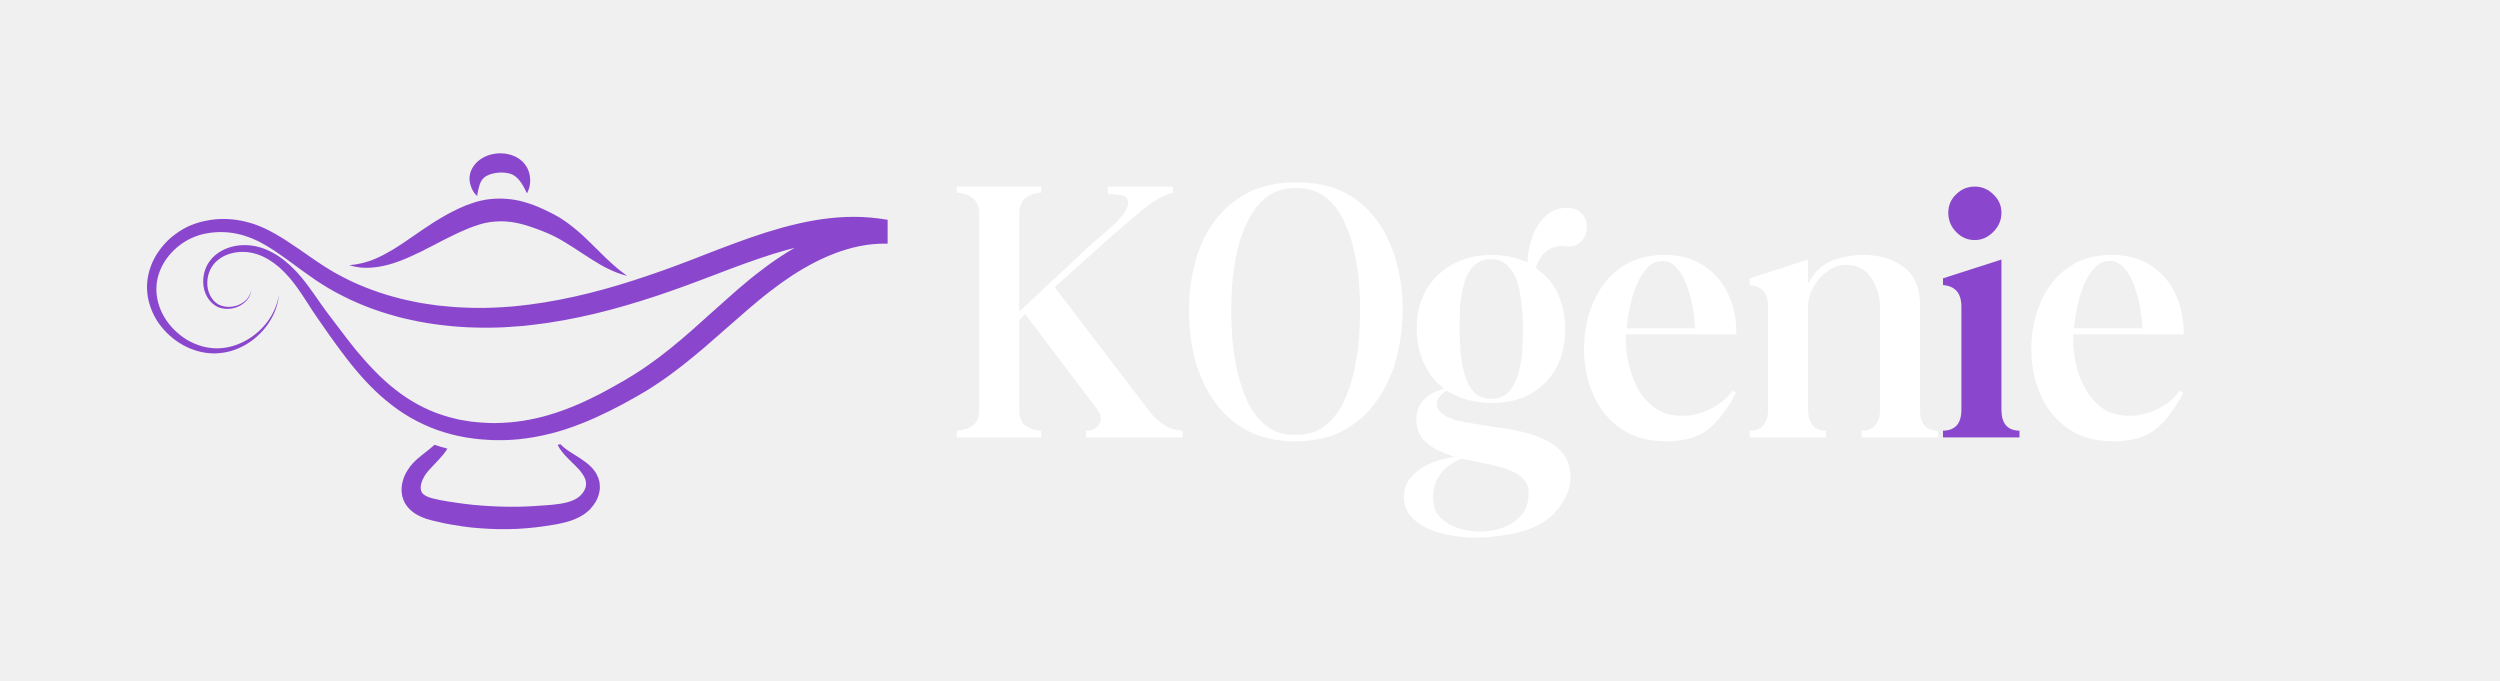
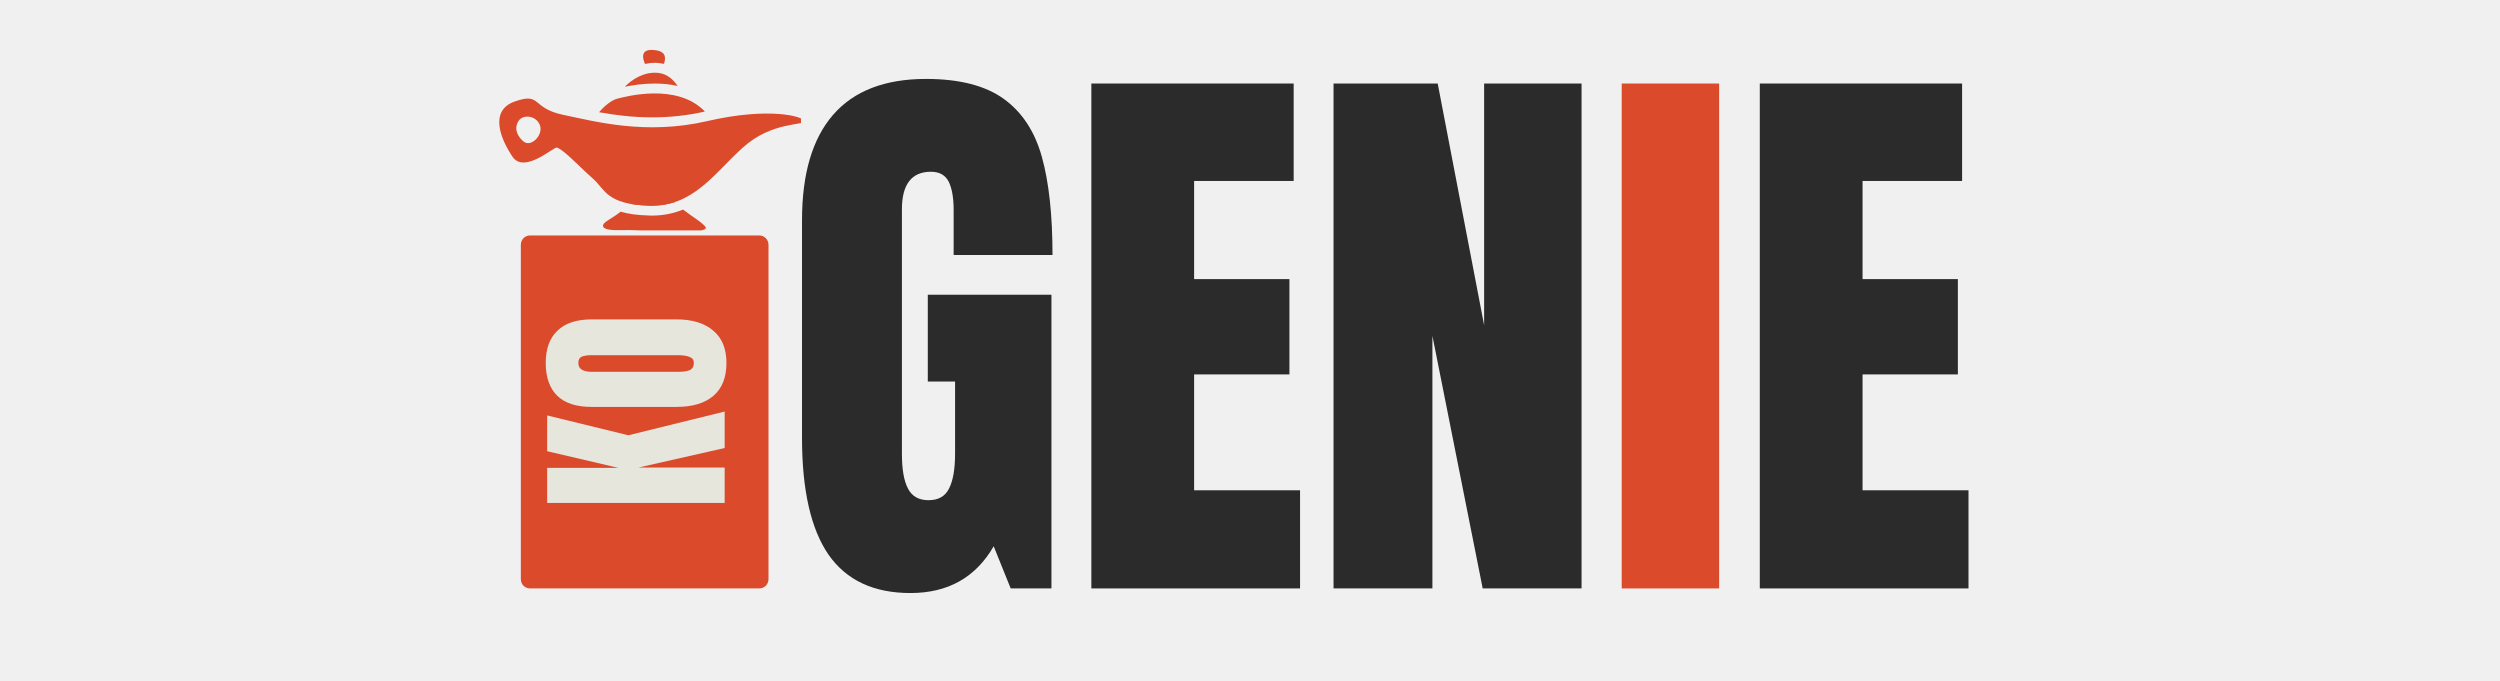
<svg xmlns="http://www.w3.org/2000/svg" width="147" zoomAndPan="magnify" viewBox="0 0 110.25 30" height="40" preserveAspectRatio="xMidYMid meet" version="1.0">
  <defs>
    <g />
-     <clipPath id="8ba54fa2aa">
-       <path d="M 6.484 9.547 L 39.145 9.547 L 39.145 19.418 L 6.484 19.418 Z M 6.484 9.547 " clip-rule="nonzero" />
+     <clipPath id="ffde6cd8a9">
+       <path d="M 22.969 10.383 L 33.891 10.383 L 33.891 25.953 L 22.969 25.953 Z M 22.969 10.383 " clip-rule="nonzero" />
    </clipPath>
-     <clipPath id="f5e36db092">
-       <path d="M 20 6.758 L 24 6.758 L 24 9 L 20 9 Z M 20 6.758 " clip-rule="nonzero" />
+     <clipPath id="9de59478de">
+       <path d="M 23.375 10.383 L 33.484 10.383 C 33.59 10.383 33.695 10.426 33.77 10.504 C 33.848 10.578 33.891 10.684 33.891 10.789 L 33.891 25.543 C 33.891 25.652 33.848 25.754 33.77 25.832 C 33.695 25.906 33.59 25.949 33.484 25.949 L 23.375 25.949 C 23.266 25.949 23.164 25.906 23.086 25.832 C 23.012 25.754 22.969 25.652 22.969 25.543 L 22.969 10.789 C 22.969 10.684 23.012 10.578 23.086 10.504 C 23.164 10.426 23.266 10.383 23.375 10.383 Z M 23.375 10.383 " clip-rule="nonzero" />
    </clipPath>
-     <clipPath id="fc7a5ce798">
-       <path d="M 17.703 19.574 L 26.461 19.574 L 26.461 23.336 L 17.703 23.336 Z M 17.703 19.574 " clip-rule="nonzero" />
+     <clipPath id="605f97331d">
+       <path d="M 26 9 L 32 9 L 32 10.16 L 26 10.16 Z M 26 9 " clip-rule="nonzero" />
+     </clipPath>
+     <clipPath id="c354e0a52c">
+       <path d="M 28 2.18 L 30 2.18 L 30 3 L 28 3 Z M 28 2.18 " clip-rule="nonzero" />
+     </clipPath>
+     <clipPath id="f5348f91cd">
+       <path d="M 22 4 L 35.324 4 L 35.324 10 L 22 10 Z M 22 4 " clip-rule="nonzero" />
    </clipPath>
  </defs>
-   <g fill="#ffffff" fill-opacity="1">
-     <g transform="translate(42.07386, 19.29001)">
+   <g fill="#2b2b2b" fill-opacity="1">
+     <g transform="translate(34.5717, 25.9496)">
      <g>
-         <path d="M 3.844 0 L 0.125 0 L 0.125 -0.297 C 0.383 -0.305 0.613 -0.379 0.812 -0.516 C 1.008 -0.648 1.109 -0.883 1.109 -1.219 L 1.109 -9.859 C 1.109 -10.18 1.008 -10.414 0.812 -10.562 C 0.613 -10.707 0.383 -10.785 0.125 -10.797 L 0.125 -11.062 L 3.844 -11.062 L 3.844 -10.797 C 3.582 -10.785 3.352 -10.707 3.156 -10.562 C 2.969 -10.414 2.875 -10.18 2.875 -9.859 L 2.875 -5.547 L 6.047 -8.516 C 6.141 -8.598 6.273 -8.711 6.453 -8.859 C 6.629 -9.004 6.812 -9.164 7 -9.344 C 7.188 -9.52 7.344 -9.691 7.469 -9.859 C 7.602 -10.035 7.672 -10.191 7.672 -10.328 C 7.672 -10.535 7.586 -10.648 7.422 -10.672 C 7.254 -10.703 7.039 -10.723 6.781 -10.734 L 6.781 -11.062 L 9.656 -11.062 L 9.656 -10.781 C 9.445 -10.75 9.195 -10.645 8.906 -10.469 C 8.625 -10.289 8.32 -10.062 8 -9.781 C 7.676 -9.508 7.348 -9.227 7.016 -8.938 L 4.438 -6.625 L 8.625 -1.141 C 8.801 -0.91 9.008 -0.719 9.25 -0.562 C 9.488 -0.406 9.766 -0.316 10.078 -0.297 L 10.078 0 L 5.812 0 L 5.812 -0.297 C 5.926 -0.297 6.051 -0.32 6.188 -0.375 C 6.258 -0.414 6.32 -0.473 6.375 -0.547 C 6.438 -0.617 6.469 -0.707 6.469 -0.812 C 6.469 -0.938 6.445 -1.031 6.406 -1.094 C 6.383 -1.133 6.363 -1.172 6.344 -1.203 C 6.312 -1.242 6.285 -1.273 6.266 -1.297 L 3.141 -5.438 L 2.875 -5.172 L 2.875 -1.219 C 2.875 -0.883 2.969 -0.648 3.156 -0.516 C 3.352 -0.379 3.582 -0.305 3.844 -0.297 Z M 3.844 0 " />
+         <path d="M 5.578 0.203 C 3.961 0.203 2.758 -0.359 1.969 -1.484 C 1.188 -2.617 0.797 -4.336 0.797 -6.641 L 0.797 -16.234 C 0.797 -18.285 1.254 -19.836 2.172 -20.891 C 3.086 -21.941 4.453 -22.469 6.266 -22.469 C 7.734 -22.469 8.875 -22.176 9.688 -21.594 C 10.5 -21.008 11.062 -20.156 11.375 -19.031 C 11.688 -17.906 11.844 -16.461 11.844 -14.703 L 7.484 -14.703 L 7.484 -16.688 C 7.484 -17.227 7.41 -17.645 7.266 -17.938 C 7.117 -18.227 6.859 -18.375 6.484 -18.375 C 5.629 -18.375 5.203 -17.82 5.203 -16.719 L 5.203 -5.938 C 5.203 -5.258 5.289 -4.75 5.469 -4.406 C 5.645 -4.062 5.945 -3.891 6.375 -3.891 C 6.812 -3.891 7.113 -4.062 7.281 -4.406 C 7.457 -4.75 7.547 -5.258 7.547 -5.938 L 7.547 -9.125 L 6.344 -9.125 L 6.344 -12.953 L 11.797 -12.953 L 11.797 0 L 10 0 L 9.25 -1.859 C 8.457 -0.484 7.234 0.203 5.578 0.203 Z M 5.578 0.203 " />
      </g>
    </g>
  </g>
-   <g fill="#ffffff" fill-opacity="1">
-     <g transform="translate(52.0139, 19.29001)">
+   <g fill="#2b2b2b" fill-opacity="1">
+     <g transform="translate(47.14448, 25.9496)">
      <g>
-         <path d="M 0.422 -5.609 C 0.422 -6.367 0.516 -7.086 0.703 -7.766 C 0.891 -8.441 1.176 -9.039 1.562 -9.562 C 1.957 -10.082 2.445 -10.492 3.031 -10.797 C 3.625 -11.098 4.328 -11.25 5.141 -11.25 C 6.223 -11.25 7.109 -10.992 7.797 -10.484 C 8.484 -9.973 8.992 -9.289 9.328 -8.438 C 9.672 -7.594 9.844 -6.664 9.844 -5.656 C 9.844 -4.906 9.75 -4.176 9.562 -3.469 C 9.375 -2.77 9.082 -2.145 8.688 -1.594 C 8.301 -1.051 7.812 -0.617 7.219 -0.297 C 6.633 0.016 5.93 0.172 5.109 0.172 C 4.297 0.172 3.594 0.016 3 -0.297 C 2.414 -0.609 1.93 -1.035 1.547 -1.578 C 1.16 -2.117 0.875 -2.734 0.688 -3.422 C 0.508 -4.117 0.422 -4.848 0.422 -5.609 Z M 2.281 -5.578 C 2.281 -5.254 2.297 -4.859 2.328 -4.391 C 2.367 -3.922 2.441 -3.438 2.547 -2.938 C 2.66 -2.445 2.816 -1.984 3.016 -1.547 C 3.223 -1.117 3.5 -0.77 3.844 -0.5 C 4.188 -0.238 4.613 -0.109 5.125 -0.109 C 5.633 -0.109 6.062 -0.238 6.406 -0.5 C 6.75 -0.77 7.023 -1.117 7.234 -1.547 C 7.441 -1.984 7.598 -2.453 7.703 -2.953 C 7.816 -3.453 7.891 -3.938 7.922 -4.406 C 7.953 -4.875 7.969 -5.273 7.969 -5.609 C 7.969 -5.93 7.953 -6.32 7.922 -6.781 C 7.891 -7.25 7.816 -7.727 7.703 -8.219 C 7.598 -8.707 7.441 -9.16 7.234 -9.578 C 7.035 -10.004 6.766 -10.348 6.422 -10.609 C 6.078 -10.867 5.648 -11 5.141 -11 C 4.629 -11 4.203 -10.867 3.859 -10.609 C 3.516 -10.348 3.238 -10.004 3.031 -9.578 C 2.82 -9.16 2.66 -8.707 2.547 -8.219 C 2.441 -7.727 2.367 -7.25 2.328 -6.781 C 2.297 -6.312 2.281 -5.91 2.281 -5.578 Z M 2.281 -5.578 " />
+         <path d="M 0.984 0 L 0.984 -22.266 L 9.906 -22.266 L 9.906 -17.969 L 5.516 -17.969 L 5.516 -13.641 L 9.719 -13.641 L 9.719 -9.438 L 5.516 -9.438 L 5.516 -4.328 L 10.188 -4.328 L 10.188 0 Z M 0.984 0 " />
      </g>
    </g>
  </g>
-   <g fill="#ffffff" fill-opacity="1">
-     <g transform="translate(62.05641, 19.29001)">
+   <g fill="#2b2b2b" fill-opacity="1">
+     <g transform="translate(57.82486, 25.9496)">
      <g>
-         <path d="M -0.141 2.609 C -0.141 2.305 -0.051 2.039 0.125 1.812 C 0.301 1.582 0.531 1.395 0.812 1.25 C 1.094 1.102 1.375 1 1.656 0.938 L 2.078 0.859 L 1.672 0.703 C 1.297 0.566 0.988 0.379 0.75 0.141 C 0.52 -0.098 0.406 -0.426 0.406 -0.844 C 0.406 -1.133 0.504 -1.395 0.703 -1.625 C 0.898 -1.852 1.141 -2.004 1.422 -2.078 L 1.625 -2.156 L 1.469 -2.281 C 1.113 -2.602 0.848 -2.984 0.672 -3.422 C 0.504 -3.859 0.422 -4.316 0.422 -4.797 C 0.422 -5.461 0.562 -6.035 0.844 -6.516 C 1.125 -6.992 1.516 -7.367 2.016 -7.641 C 2.516 -7.91 3.082 -8.047 3.719 -8.047 C 4.219 -8.047 4.695 -7.957 5.156 -7.781 L 5.312 -7.719 L 5.312 -7.891 C 5.344 -8.242 5.422 -8.586 5.547 -8.922 C 5.68 -9.266 5.875 -9.551 6.125 -9.781 C 6.375 -10.008 6.68 -10.125 7.047 -10.125 C 7.316 -10.125 7.531 -10.047 7.688 -9.891 C 7.844 -9.742 7.922 -9.539 7.922 -9.281 C 7.922 -9.039 7.848 -8.836 7.703 -8.672 C 7.566 -8.504 7.379 -8.422 7.141 -8.422 C 7.098 -8.422 7.051 -8.422 7 -8.422 C 6.945 -8.43 6.891 -8.438 6.828 -8.438 C 6.547 -8.438 6.305 -8.352 6.109 -8.188 C 5.922 -8.031 5.785 -7.82 5.703 -7.562 L 5.672 -7.484 L 5.734 -7.422 C 6.172 -7.117 6.484 -6.734 6.672 -6.266 C 6.867 -5.805 6.969 -5.316 6.969 -4.797 C 6.969 -3.797 6.672 -3 6.078 -2.406 C 5.492 -1.812 4.707 -1.516 3.719 -1.516 C 3.395 -1.516 3.066 -1.555 2.734 -1.641 C 2.41 -1.723 2.109 -1.848 1.828 -2.016 L 1.781 -2.047 L 1.703 -2.031 C 1.617 -1.988 1.531 -1.914 1.438 -1.812 C 1.352 -1.719 1.312 -1.602 1.312 -1.469 C 1.312 -1.363 1.336 -1.273 1.391 -1.203 C 1.453 -1.129 1.523 -1.062 1.609 -1 C 1.68 -0.945 1.77 -0.898 1.875 -0.859 C 1.977 -0.816 2.082 -0.781 2.188 -0.75 C 2.406 -0.695 2.617 -0.656 2.828 -0.625 C 3.035 -0.594 3.191 -0.566 3.297 -0.547 C 3.453 -0.523 3.609 -0.5 3.766 -0.469 C 3.93 -0.445 4.094 -0.426 4.25 -0.406 C 4.57 -0.363 4.898 -0.297 5.234 -0.203 C 5.578 -0.117 5.895 0 6.188 0.156 C 6.488 0.312 6.734 0.52 6.922 0.781 C 7.109 1.039 7.203 1.375 7.203 1.781 C 7.203 2.082 7.125 2.375 6.969 2.656 C 6.82 2.945 6.633 3.203 6.406 3.422 C 6.133 3.68 5.801 3.883 5.406 4.031 C 5.008 4.176 4.598 4.273 4.172 4.328 C 3.754 4.391 3.352 4.422 2.969 4.422 C 2.676 4.422 2.348 4.391 1.984 4.328 C 1.629 4.273 1.289 4.18 0.969 4.047 C 0.645 3.91 0.379 3.723 0.172 3.484 C -0.035 3.254 -0.141 2.961 -0.141 2.609 Z M 3.688 -7.859 C 3.344 -7.859 3.078 -7.742 2.891 -7.516 C 2.703 -7.297 2.566 -7.02 2.484 -6.688 C 2.398 -6.352 2.348 -6.016 2.328 -5.672 C 2.316 -5.328 2.312 -5.035 2.312 -4.797 C 2.312 -4.555 2.32 -4.266 2.344 -3.922 C 2.363 -3.578 2.414 -3.234 2.5 -2.891 C 2.582 -2.555 2.719 -2.273 2.906 -2.047 C 3.102 -1.816 3.375 -1.703 3.719 -1.703 C 4.062 -1.703 4.328 -1.816 4.516 -2.047 C 4.703 -2.273 4.836 -2.555 4.922 -2.891 C 5.016 -3.234 5.066 -3.578 5.078 -3.922 C 5.098 -4.266 5.109 -4.555 5.109 -4.797 C 5.109 -5.035 5.094 -5.328 5.062 -5.672 C 5.039 -6.023 4.988 -6.363 4.906 -6.688 C 4.82 -7.02 4.68 -7.297 4.484 -7.516 C 4.297 -7.742 4.031 -7.859 3.688 -7.859 Z M 2.375 0.953 C 2.02 1.078 1.723 1.289 1.484 1.594 C 1.254 1.895 1.141 2.242 1.141 2.641 C 1.141 3.035 1.254 3.336 1.484 3.547 C 1.711 3.766 1.984 3.922 2.297 4.016 C 2.617 4.109 2.922 4.156 3.203 4.156 C 3.535 4.156 3.867 4.098 4.203 3.984 C 4.535 3.867 4.812 3.688 5.031 3.438 C 5.25 3.188 5.359 2.852 5.359 2.438 C 5.359 2.188 5.285 1.988 5.141 1.844 C 5.004 1.695 4.828 1.578 4.609 1.484 C 4.398 1.391 4.195 1.32 4 1.281 C 3.895 1.258 3.797 1.234 3.703 1.203 C 3.609 1.18 3.523 1.164 3.453 1.156 C 3.285 1.125 3.117 1.086 2.953 1.047 C 2.785 1.016 2.613 0.977 2.438 0.938 L 2.406 0.938 Z M 2.375 0.953 " />
+         <path d="M 0.984 0 L 0.984 -22.266 L 5.578 -22.266 L 7.625 -11.609 L 7.625 -22.266 L 11.922 -22.266 L 11.922 0 L 7.562 0 L 5.344 -11.141 L 5.344 0 Z M 0.984 0 " />
      </g>
    </g>
  </g>
-   <g fill="#ffffff" fill-opacity="1">
-     <g transform="translate(69.43458, 19.29001)">
+   <g fill="#db4a2b" fill-opacity="1">
+     <g transform="translate(70.73636, 25.9496)">
      <g>
-         <path d="M 0.422 -3.906 C 0.422 -4.645 0.555 -5.328 0.828 -5.953 C 1.098 -6.586 1.492 -7.094 2.016 -7.469 C 2.535 -7.852 3.188 -8.047 3.969 -8.047 C 4.633 -8.047 5.203 -7.895 5.672 -7.594 C 6.148 -7.289 6.516 -6.875 6.766 -6.344 C 7.016 -5.82 7.141 -5.238 7.141 -4.594 L 7.141 -4.547 L 2.266 -4.547 L 2.266 -4.297 C 2.266 -3.93 2.312 -3.555 2.406 -3.172 C 2.5 -2.785 2.641 -2.426 2.828 -2.094 C 3.023 -1.758 3.281 -1.484 3.594 -1.266 C 3.906 -1.055 4.289 -0.953 4.75 -0.953 C 5.164 -0.953 5.578 -1.051 5.984 -1.25 C 6.391 -1.445 6.719 -1.719 6.969 -2.062 L 7.125 -1.969 C 6.781 -1.301 6.383 -0.773 5.938 -0.391 C 5.488 -0.016 4.859 0.172 4.047 0.172 C 3.266 0.172 2.602 -0.008 2.062 -0.375 C 1.531 -0.738 1.125 -1.227 0.844 -1.844 C 0.562 -2.469 0.422 -3.156 0.422 -3.906 Z M 2.312 -4.938 L 2.312 -4.812 L 5.312 -4.812 L 5.312 -4.938 C 5.301 -5.145 5.27 -5.406 5.219 -5.719 C 5.164 -6.031 5.082 -6.344 4.969 -6.656 C 4.863 -6.977 4.719 -7.242 4.531 -7.453 C 4.352 -7.672 4.133 -7.781 3.875 -7.781 C 3.602 -7.781 3.375 -7.672 3.188 -7.453 C 3 -7.242 2.844 -6.984 2.719 -6.672 C 2.594 -6.359 2.5 -6.039 2.438 -5.719 C 2.375 -5.406 2.332 -5.145 2.312 -4.938 Z M 2.312 -4.938 " />
+         <path d="M 0.781 0 L 0.781 -22.266 L 5.078 -22.266 L 5.078 0 Z M 0.781 0 " />
      </g>
    </g>
  </g>
-   <g fill="#ffffff" fill-opacity="1">
-     <g transform="translate(77.0177, 19.29001)">
+   <g fill="#2b2b2b" fill-opacity="1">
+     <g transform="translate(76.62273, 25.9496)">
      <g>
-         <path d="M 0.141 -7.016 L 2.719 -7.844 L 2.719 -6.797 L 2.922 -7.109 C 3.18 -7.473 3.508 -7.719 3.906 -7.844 C 4.312 -7.977 4.723 -8.047 5.141 -8.047 C 5.879 -8.047 6.484 -7.863 6.953 -7.5 C 7.422 -7.145 7.656 -6.582 7.656 -5.812 L 7.656 -1.219 C 7.656 -0.906 7.719 -0.676 7.844 -0.531 C 7.969 -0.383 8.172 -0.305 8.453 -0.297 L 8.453 0 L 5.078 0 L 5.078 -0.297 C 5.617 -0.305 5.891 -0.613 5.891 -1.219 L 5.891 -5.766 C 5.891 -6.066 5.832 -6.352 5.719 -6.625 C 5.613 -6.906 5.453 -7.141 5.234 -7.328 C 5.023 -7.516 4.742 -7.609 4.391 -7.609 C 4.086 -7.609 3.805 -7.508 3.547 -7.312 C 3.297 -7.125 3.094 -6.891 2.938 -6.609 C 2.789 -6.328 2.719 -6.047 2.719 -5.766 L 2.719 -1.219 C 2.719 -0.613 2.984 -0.305 3.516 -0.297 L 3.516 0 L 0.141 0 L 0.141 -0.297 C 0.68 -0.305 0.953 -0.613 0.953 -1.219 L 0.953 -5.766 C 0.953 -6.359 0.68 -6.676 0.141 -6.719 Z M 0.141 -7.016 " />
+         <path d="M 0.984 0 L 0.984 -22.266 L 9.906 -22.266 L 9.906 -17.969 L 5.516 -17.969 L 5.516 -13.641 L 9.719 -13.641 L 9.719 -9.438 L 5.516 -9.438 L 5.516 -4.328 L 10.188 -4.328 L 10.188 0 Z M 0.984 0 " />
      </g>
    </g>
  </g>
-   <g fill="#8a47ce" fill-opacity="1">
-     <g transform="translate(85.4975, 19.29001)">
+   <g clip-path="url(#ffde6cd8a9)">
+     <g clip-path="url(#9de59478de)">
+       <path fill="#db4a2b" d="M 22.969 10.383 L 33.891 10.383 L 33.891 25.953 L 22.969 25.953 Z M 22.969 10.383 " fill-opacity="1" fill-rule="nonzero" />
+     </g>
+   </g>
+   <path fill="#db4a2b" d="M 28.746 9.07 C 29.137 9.07 29.484 9.008 29.801 8.898 L 27.719 8.977 C 27.969 9.027 28.273 9.059 28.645 9.07 C 28.68 9.07 28.715 9.07 28.746 9.07 Z M 28.746 9.07 " fill-opacity="1" fill-rule="nonzero" />
+   <g clip-path="url(#605f97331d)">
+     <path fill="#db4a2b" d="M 30.125 9.242 C 29.719 9.406 29.266 9.508 28.746 9.508 C 28.711 9.508 28.672 9.504 28.633 9.504 C 28.129 9.492 27.715 9.438 27.371 9.336 C 27.129 9.531 26.859 9.672 26.711 9.785 C 26.484 9.957 26.52 10.184 27.391 10.148 C 28.262 10.113 31.258 10.379 31.121 10.027 C 31.059 9.867 30.504 9.543 30.125 9.242 Z M 30.125 9.242 " fill-opacity="1" fill-rule="nonzero" />
+   </g>
+   <path fill="#db4a2b" d="M 28.77 5.176 C 29.555 5.176 30.336 5.09 31.086 4.918 C 29.855 3.633 27.57 4.266 27.234 4.348 C 26.984 4.406 26.656 4.668 26.418 4.949 C 27.113 5.074 27.898 5.176 28.77 5.176 Z M 28.77 5.176 " fill-opacity="1" fill-rule="nonzero" />
+   <path fill="#db4a2b" d="M 28.879 3.684 C 29.238 3.684 29.574 3.719 29.883 3.793 C 29.703 3.527 29.438 3.258 29.031 3.215 C 28.414 3.148 27.859 3.504 27.555 3.828 C 27.883 3.758 28.355 3.684 28.879 3.684 Z M 28.879 3.684 " fill-opacity="1" fill-rule="nonzero" />
+   <g clip-path="url(#c354e0a52c)">
+     <path fill="#db4a2b" d="M 28.883 2.77 C 28.945 2.77 29.012 2.773 29.074 2.781 C 29.145 2.789 29.215 2.801 29.281 2.816 C 29.387 2.5 29.348 2.227 28.773 2.203 C 28.246 2.18 28.332 2.566 28.445 2.82 C 28.582 2.789 28.727 2.77 28.883 2.77 Z M 28.883 2.77 " fill-opacity="1" fill-rule="nonzero" />
+   </g>
+   <g clip-path="url(#f5348f91cd)">
+     <path fill="#db4a2b" d="M 35.457 5.34 C 35.434 5.129 33.91 4.711 31.191 5.34 C 28.473 5.969 26.242 5.355 24.828 5.062 C 23.418 4.766 23.887 4.066 22.719 4.469 C 21.555 4.867 22.074 6.125 22.598 6.906 C 23.121 7.691 24.43 6.453 24.566 6.508 C 24.898 6.633 25.578 7.379 26.137 7.867 C 26.695 8.355 26.73 9.016 28.645 9.07 C 30.562 9.121 31.469 7.676 32.758 6.508 C 34.051 5.34 35.477 5.547 35.457 5.34 Z M 23.07 6.227 C 22.852 6.031 22.641 5.703 22.863 5.34 C 23.062 5.02 23.656 5.094 23.812 5.527 C 23.969 5.957 23.406 6.531 23.07 6.227 Z M 23.07 6.227 " fill-opacity="1" fill-rule="nonzero" />
+   </g>
+   <g fill="#e6e6dd" fill-opacity="1">
+     <g transform="translate(31.95794, 22.52364)">
      <g>
-         <path d="M 0.188 -7.016 L 2.766 -7.844 L 2.766 -1.219 C 2.766 -0.613 3.031 -0.305 3.562 -0.297 L 3.562 0 L 0.188 0 L 0.188 -0.297 C 0.727 -0.305 1 -0.613 1 -1.219 L 1 -5.766 C 1 -6.359 0.727 -6.676 0.188 -6.719 Z M 0.422 -9.906 C 0.422 -10.227 0.535 -10.5 0.766 -10.719 C 0.992 -10.945 1.27 -11.062 1.594 -11.062 C 1.906 -11.062 2.176 -10.945 2.406 -10.719 C 2.645 -10.5 2.766 -10.227 2.766 -9.906 C 2.766 -9.582 2.645 -9.301 2.406 -9.062 C 2.164 -8.82 1.895 -8.703 1.594 -8.703 C 1.27 -8.703 0.992 -8.82 0.766 -9.062 C 0.535 -9.301 0.422 -9.582 0.422 -9.906 Z M 0.422 -9.906 " />
+         <path d="M 0 -0.344 L -7.828 -0.344 L -7.828 -1.891 L -4.688 -1.891 L -7.828 -2.625 L -7.828 -4.203 L -4.25 -3.328 L 0 -4.375 L 0 -2.766 L -3.797 -1.906 L 0 -1.906 Z M 0 -0.344 " />
      </g>
    </g>
  </g>
-   <g fill="#ffffff" fill-opacity="1">
-     <g transform="translate(89.16056, 19.29001)">
+   <g fill="#e6e6dd" fill-opacity="1">
+     <g transform="translate(31.95794, 18.2256)">
      <g>
-         <path d="M 0.422 -3.906 C 0.422 -4.645 0.555 -5.328 0.828 -5.953 C 1.098 -6.586 1.492 -7.094 2.016 -7.469 C 2.535 -7.852 3.188 -8.047 3.969 -8.047 C 4.633 -8.047 5.203 -7.895 5.672 -7.594 C 6.148 -7.289 6.516 -6.875 6.766 -6.344 C 7.016 -5.82 7.141 -5.238 7.141 -4.594 L 7.141 -4.547 L 2.266 -4.547 L 2.266 -4.297 C 2.266 -3.93 2.312 -3.555 2.406 -3.172 C 2.5 -2.785 2.641 -2.426 2.828 -2.094 C 3.023 -1.758 3.281 -1.484 3.594 -1.266 C 3.906 -1.055 4.289 -0.953 4.75 -0.953 C 5.164 -0.953 5.578 -1.051 5.984 -1.25 C 6.391 -1.445 6.719 -1.719 6.969 -2.062 L 7.125 -1.969 C 6.781 -1.301 6.383 -0.773 5.938 -0.391 C 5.488 -0.016 4.859 0.172 4.047 0.172 C 3.266 0.172 2.602 -0.008 2.062 -0.375 C 1.531 -0.738 1.125 -1.227 0.844 -1.844 C 0.562 -2.469 0.422 -3.156 0.422 -3.906 Z M 2.312 -4.938 L 2.312 -4.812 L 5.312 -4.812 L 5.312 -4.938 C 5.301 -5.145 5.27 -5.406 5.219 -5.719 C 5.164 -6.031 5.082 -6.344 4.969 -6.656 C 4.863 -6.977 4.719 -7.242 4.531 -7.453 C 4.352 -7.672 4.133 -7.781 3.875 -7.781 C 3.602 -7.781 3.375 -7.672 3.188 -7.453 C 3 -7.242 2.844 -6.984 2.719 -6.672 C 2.594 -6.359 2.5 -6.039 2.438 -5.719 C 2.375 -5.406 2.332 -5.145 2.312 -4.938 Z M 2.312 -4.938 " />
+         <path d="M 0.078 -2.219 C 0.078 -1.582 -0.113 -1.098 -0.5 -0.766 C -0.883 -0.441 -1.426 -0.281 -2.125 -0.281 L -5.859 -0.281 C -6.535 -0.281 -7.039 -0.441 -7.375 -0.766 C -7.719 -1.098 -7.891 -1.582 -7.891 -2.219 C -7.891 -2.844 -7.719 -3.316 -7.375 -3.641 C -7.039 -3.973 -6.535 -4.141 -5.859 -4.141 L -2.125 -4.141 C -1.426 -4.141 -0.883 -3.973 -0.5 -3.641 C -0.113 -3.316 0.078 -2.844 0.078 -2.219 Z M -1.359 -2.219 C -1.359 -2.352 -1.422 -2.441 -1.547 -2.484 C -1.672 -2.535 -1.844 -2.562 -2.062 -2.562 L -5.891 -2.562 C -6.055 -2.562 -6.191 -2.539 -6.297 -2.5 C -6.398 -2.457 -6.453 -2.363 -6.453 -2.219 C -6.453 -1.957 -6.254 -1.828 -5.859 -1.828 L -2.047 -1.828 C -1.828 -1.828 -1.656 -1.852 -1.531 -1.906 C -1.414 -1.969 -1.359 -2.07 -1.359 -2.219 Z M -1.359 -2.219 " />
      </g>
    </g>
  </g>
-   <g clip-path="url(#8ba54fa2aa)">
-     <path fill="#8a47ce" d="M 38.75 9.633 C 38.504 9.602 38.262 9.582 38.016 9.57 C 37.773 9.559 37.531 9.559 37.285 9.57 C 37.043 9.578 36.805 9.598 36.562 9.625 C 35.605 9.734 34.68 9.969 33.781 10.25 C 32.887 10.535 32.02 10.867 31.16 11.199 L 30.52 11.449 C 30.305 11.531 30.094 11.609 29.879 11.691 C 29.453 11.852 29.023 12.004 28.594 12.148 C 28.164 12.297 27.73 12.434 27.297 12.566 C 26.863 12.695 26.426 12.816 25.988 12.926 C 25.113 13.145 24.227 13.32 23.336 13.434 C 23.223 13.449 23.113 13.461 23 13.473 C 22.891 13.488 22.781 13.496 22.668 13.508 L 22.453 13.527 L 22.414 13.527 L 22.332 13.535 L 22.164 13.547 L 21.996 13.555 C 21.547 13.582 21.102 13.586 20.652 13.57 C 20.207 13.559 19.762 13.523 19.316 13.473 C 19.207 13.457 19.094 13.445 18.984 13.426 L 18.82 13.402 L 18.57 13.363 L 18.324 13.316 L 18.16 13.281 C 18.105 13.273 18.051 13.262 17.996 13.246 L 17.836 13.211 L 17.672 13.172 C 17.562 13.145 17.457 13.117 17.348 13.086 C 17.133 13.027 16.922 12.965 16.711 12.891 C 16.289 12.75 15.875 12.582 15.473 12.395 C 15.422 12.371 15.375 12.348 15.324 12.32 C 15.273 12.297 15.223 12.273 15.176 12.246 L 15.027 12.168 C 15.004 12.156 14.977 12.145 14.953 12.129 L 14.883 12.09 L 14.738 12.012 L 14.59 11.922 L 14.516 11.879 L 14.449 11.836 C 14.402 11.809 14.355 11.777 14.309 11.75 C 13.93 11.508 13.559 11.242 13.18 10.98 C 12.988 10.848 12.793 10.719 12.594 10.59 L 12.445 10.496 L 12.293 10.406 L 12.137 10.312 C 12.109 10.297 12.082 10.285 12.059 10.27 L 11.984 10.23 C 11.555 9.992 11.086 9.816 10.602 9.727 C 10.113 9.633 9.605 9.633 9.121 9.727 C 9.09 9.734 9.062 9.738 9.031 9.746 L 8.938 9.766 L 8.855 9.785 L 8.828 9.793 L 8.805 9.801 C 8.793 9.805 8.777 9.809 8.762 9.812 C 8.641 9.848 8.523 9.891 8.406 9.938 C 8.176 10.035 7.957 10.16 7.758 10.309 C 7.555 10.453 7.371 10.621 7.207 10.812 C 7.047 11 6.902 11.207 6.789 11.426 C 6.676 11.648 6.59 11.887 6.539 12.133 C 6.488 12.375 6.469 12.629 6.492 12.879 C 6.535 13.375 6.719 13.848 6.996 14.25 C 7.277 14.648 7.645 14.98 8.066 15.215 C 8.488 15.449 8.965 15.586 9.449 15.586 L 9.512 15.586 L 9.535 15.582 C 9.566 15.582 9.598 15.582 9.625 15.578 C 9.688 15.574 9.746 15.566 9.805 15.559 C 9.922 15.543 10.039 15.52 10.156 15.488 C 10.387 15.422 10.605 15.332 10.809 15.215 C 11.016 15.098 11.207 14.957 11.379 14.797 C 11.551 14.637 11.703 14.461 11.836 14.266 C 11.965 14.074 12.074 13.867 12.156 13.648 C 12.234 13.43 12.285 13.203 12.305 12.977 C 12.238 13.43 12.043 13.859 11.77 14.219 C 11.492 14.578 11.137 14.875 10.734 15.074 C 10.336 15.277 9.891 15.379 9.449 15.359 C 9.398 15.355 9.344 15.352 9.289 15.344 C 9.234 15.336 9.18 15.328 9.125 15.32 C 9.016 15.301 8.91 15.273 8.809 15.238 C 8.598 15.172 8.398 15.078 8.211 14.965 C 8.027 14.848 7.855 14.711 7.699 14.559 C 7.543 14.406 7.406 14.238 7.289 14.055 C 7.059 13.691 6.918 13.27 6.898 12.852 C 6.891 12.641 6.91 12.43 6.961 12.227 C 7.012 12.023 7.094 11.828 7.195 11.645 C 7.402 11.277 7.703 10.961 8.051 10.723 C 8.223 10.605 8.41 10.508 8.605 10.434 C 8.703 10.395 8.805 10.363 8.906 10.336 C 8.918 10.332 8.93 10.332 8.941 10.328 L 8.961 10.324 L 8.977 10.32 L 9.062 10.301 L 9.137 10.289 C 9.164 10.281 9.191 10.277 9.219 10.273 C 9.637 10.211 10.066 10.223 10.48 10.316 C 10.895 10.406 11.297 10.57 11.668 10.789 L 11.742 10.832 C 11.766 10.844 11.789 10.859 11.812 10.875 L 11.953 10.961 L 12.094 11.051 L 12.23 11.145 C 12.418 11.27 12.602 11.402 12.785 11.535 C 13.152 11.805 13.523 12.082 13.914 12.348 C 13.965 12.379 14.016 12.41 14.062 12.445 L 14.141 12.496 L 14.215 12.543 L 14.359 12.633 L 14.516 12.727 L 14.594 12.77 C 14.621 12.785 14.648 12.801 14.672 12.816 L 14.828 12.902 C 14.879 12.93 14.934 12.957 14.984 12.984 C 15.039 13.012 15.09 13.039 15.145 13.066 L 15.305 13.145 C 15.355 13.172 15.41 13.195 15.465 13.223 C 15.574 13.273 15.684 13.32 15.789 13.367 C 16.008 13.461 16.23 13.551 16.453 13.629 C 16.676 13.711 16.902 13.785 17.129 13.852 C 17.242 13.887 17.355 13.918 17.469 13.949 L 17.641 13.996 L 17.812 14.039 C 17.871 14.051 17.93 14.066 17.988 14.078 L 18.16 14.117 L 18.336 14.152 L 18.422 14.172 L 18.508 14.188 L 18.859 14.25 C 18.977 14.27 19.094 14.285 19.207 14.301 C 19.676 14.367 20.148 14.41 20.621 14.434 C 20.738 14.438 20.855 14.441 20.973 14.445 L 21.152 14.449 L 21.328 14.449 C 21.445 14.453 21.562 14.449 21.68 14.449 C 21.801 14.445 21.918 14.445 22.035 14.441 L 22.211 14.434 L 22.387 14.422 L 22.477 14.418 L 22.566 14.41 L 22.738 14.398 C 22.855 14.391 22.977 14.379 23.094 14.371 C 23.211 14.359 23.328 14.348 23.445 14.332 C 24.379 14.227 25.301 14.055 26.211 13.84 C 27.121 13.621 28.02 13.359 28.902 13.066 C 29.344 12.922 29.781 12.766 30.215 12.609 C 30.434 12.527 30.652 12.449 30.867 12.367 L 31.516 12.121 C 32.371 11.793 33.223 11.473 34.082 11.203 C 34.402 11.105 34.723 11.012 35.043 10.93 C 34.82 11.059 34.605 11.191 34.395 11.332 C 34.031 11.57 33.684 11.828 33.344 12.094 C 33.262 12.16 33.176 12.227 33.094 12.293 L 32.969 12.398 L 32.848 12.5 C 32.77 12.566 32.684 12.637 32.605 12.703 L 32.363 12.914 C 31.727 13.469 31.113 14.035 30.492 14.582 C 29.867 15.129 29.238 15.652 28.57 16.113 C 28.406 16.23 28.238 16.344 28.066 16.449 C 28.023 16.477 27.98 16.504 27.938 16.531 L 27.809 16.609 C 27.723 16.664 27.629 16.719 27.543 16.77 C 27.367 16.871 27.188 16.973 27.008 17.074 C 26.828 17.172 26.648 17.273 26.469 17.367 C 25.742 17.742 24.996 18.066 24.227 18.293 C 23.457 18.523 22.664 18.648 21.863 18.656 C 21.816 18.656 21.766 18.656 21.715 18.656 C 21.664 18.652 21.613 18.652 21.566 18.652 L 21.414 18.645 L 21.266 18.637 L 21.117 18.625 L 20.891 18.605 L 20.871 18.602 C 20.871 18.602 20.863 18.602 20.867 18.602 L 20.855 18.602 L 20.82 18.598 C 20.766 18.59 20.711 18.582 20.668 18.574 C 20.57 18.562 20.473 18.547 20.375 18.527 C 20.324 18.52 20.277 18.508 20.227 18.5 C 20.18 18.488 20.133 18.477 20.082 18.465 C 19.891 18.422 19.699 18.367 19.508 18.305 C 19.133 18.184 18.766 18.023 18.418 17.832 C 18.066 17.641 17.734 17.418 17.418 17.168 C 17.102 16.922 16.805 16.648 16.52 16.355 C 16.234 16.062 15.961 15.754 15.699 15.438 C 15.438 15.117 15.188 14.789 14.938 14.457 L 14.559 13.957 L 14.465 13.832 C 14.434 13.789 14.402 13.75 14.371 13.707 C 14.312 13.625 14.254 13.543 14.191 13.457 C 13.953 13.117 13.715 12.77 13.453 12.43 C 13.418 12.391 13.387 12.348 13.352 12.305 C 13.32 12.266 13.285 12.223 13.25 12.18 L 13.223 12.152 L 13.195 12.121 L 13.145 12.059 C 13.105 12.02 13.07 11.98 13.031 11.938 C 12.883 11.781 12.723 11.633 12.555 11.496 C 12.211 11.223 11.82 11 11.383 10.883 C 11.359 10.879 11.336 10.871 11.305 10.867 L 11.262 10.855 L 11.219 10.848 C 11.164 10.836 11.109 10.828 11.055 10.824 C 10.941 10.812 10.832 10.809 10.719 10.809 C 10.496 10.816 10.273 10.855 10.062 10.93 C 9.852 11.004 9.648 11.117 9.48 11.262 C 9.395 11.336 9.316 11.418 9.25 11.512 C 9.18 11.602 9.125 11.703 9.082 11.805 C 8.996 12.012 8.953 12.238 8.961 12.457 C 8.969 12.68 9.023 12.902 9.137 13.094 C 9.191 13.191 9.262 13.281 9.34 13.355 C 9.383 13.395 9.426 13.43 9.469 13.461 C 9.52 13.492 9.566 13.52 9.617 13.543 C 9.824 13.629 10.051 13.641 10.262 13.598 C 10.473 13.555 10.672 13.453 10.824 13.305 C 10.902 13.23 10.969 13.145 11.012 13.047 C 11.055 12.953 11.078 12.848 11.082 12.742 C 11.074 12.848 11.043 12.949 10.992 13.039 C 10.945 13.129 10.879 13.211 10.801 13.277 C 10.645 13.41 10.449 13.492 10.25 13.523 C 10.047 13.551 9.84 13.527 9.664 13.441 C 9.621 13.418 9.578 13.395 9.543 13.363 C 9.5 13.332 9.465 13.301 9.43 13.266 C 9.363 13.195 9.309 13.113 9.266 13.027 C 9.176 12.852 9.137 12.652 9.141 12.457 C 9.145 12.262 9.188 12.066 9.273 11.891 C 9.316 11.805 9.367 11.723 9.426 11.648 C 9.488 11.574 9.559 11.508 9.633 11.449 C 9.785 11.328 9.961 11.242 10.145 11.188 C 10.332 11.133 10.527 11.105 10.723 11.109 C 10.82 11.109 10.918 11.117 11.012 11.133 C 11.062 11.141 11.109 11.148 11.156 11.16 L 11.191 11.168 L 11.227 11.18 C 11.246 11.184 11.273 11.191 11.297 11.199 L 11.305 11.203 C 11.312 11.203 11.309 11.203 11.312 11.203 L 11.332 11.211 L 11.367 11.223 L 11.434 11.246 C 11.48 11.266 11.523 11.281 11.57 11.301 C 11.66 11.344 11.746 11.387 11.832 11.438 C 12 11.539 12.16 11.656 12.312 11.785 C 12.461 11.918 12.602 12.062 12.734 12.211 C 12.766 12.25 12.801 12.289 12.832 12.328 L 12.879 12.387 L 12.891 12.402 L 12.902 12.414 L 12.926 12.445 C 12.957 12.484 12.988 12.527 13.02 12.566 C 13.051 12.605 13.078 12.648 13.109 12.688 C 13.348 13.02 13.566 13.371 13.797 13.727 C 13.855 13.812 13.914 13.902 13.977 13.992 C 14.004 14.035 14.035 14.078 14.066 14.121 L 14.516 14.766 C 14.758 15.105 15.004 15.449 15.266 15.785 C 15.523 16.121 15.797 16.449 16.086 16.766 C 16.379 17.082 16.688 17.383 17.023 17.66 C 17.355 17.938 17.711 18.191 18.09 18.41 C 18.469 18.629 18.871 18.816 19.285 18.965 C 19.492 19.035 19.703 19.102 19.914 19.156 C 19.969 19.168 20.02 19.18 20.074 19.195 C 20.129 19.207 20.18 19.219 20.234 19.23 C 20.344 19.254 20.449 19.273 20.559 19.293 C 20.617 19.301 20.664 19.309 20.719 19.316 L 20.758 19.32 L 20.781 19.324 L 20.801 19.328 L 20.883 19.34 L 21.043 19.359 L 21.289 19.383 L 21.371 19.387 L 21.531 19.398 C 21.586 19.402 21.641 19.402 21.695 19.406 C 21.75 19.406 21.805 19.41 21.859 19.41 C 21.969 19.41 22.078 19.414 22.188 19.41 C 22.242 19.41 22.297 19.41 22.352 19.406 L 22.516 19.398 C 22.57 19.395 22.625 19.391 22.68 19.387 C 22.734 19.383 22.789 19.379 22.844 19.375 C 22.953 19.363 23.059 19.352 23.168 19.336 C 23.387 19.309 23.602 19.27 23.812 19.227 C 23.922 19.207 24.027 19.184 24.133 19.156 C 24.238 19.133 24.344 19.105 24.449 19.078 C 25.289 18.848 26.09 18.516 26.855 18.137 C 27.051 18.039 27.238 17.941 27.426 17.844 C 27.613 17.742 27.801 17.641 27.984 17.535 C 28.078 17.48 28.168 17.43 28.258 17.379 L 28.402 17.293 C 28.445 17.266 28.492 17.238 28.539 17.211 C 28.723 17.098 28.906 16.98 29.082 16.859 C 29.797 16.379 30.461 15.836 31.105 15.289 C 31.746 14.738 32.363 14.18 32.992 13.641 L 33.23 13.441 L 33.465 13.242 L 33.586 13.145 L 33.703 13.047 C 33.785 12.984 33.863 12.922 33.945 12.859 C 34.266 12.609 34.594 12.375 34.93 12.152 C 35.605 11.715 36.316 11.34 37.059 11.086 C 37.43 10.961 37.805 10.863 38.188 10.805 C 38.566 10.75 38.953 10.73 39.332 10.754 L 39.477 9.762 C 39.234 9.707 38.992 9.664 38.75 9.633 " fill-opacity="1" fill-rule="nonzero" />
-   </g>
-   <path fill="#8a47ce" d="M 15.551 11.734 C 15.562 11.738 15.574 11.742 15.59 11.746 C 15.605 11.75 15.617 11.754 15.633 11.754 C 15.648 11.758 15.664 11.762 15.684 11.766 C 15.699 11.77 15.719 11.773 15.734 11.773 C 15.809 11.789 15.895 11.797 15.992 11.805 C 16.188 11.816 16.426 11.809 16.699 11.766 C 16.969 11.723 17.266 11.645 17.582 11.527 C 17.895 11.414 18.223 11.266 18.555 11.102 C 18.887 10.938 19.227 10.758 19.574 10.578 C 19.922 10.402 20.281 10.227 20.645 10.078 C 20.824 10.004 21.008 9.941 21.188 9.887 L 21.254 9.867 L 21.32 9.852 C 21.344 9.844 21.363 9.84 21.383 9.836 L 21.41 9.828 C 21.418 9.828 21.422 9.828 21.43 9.828 L 21.449 9.824 C 21.539 9.805 21.633 9.789 21.723 9.781 C 22.09 9.738 22.449 9.758 22.812 9.836 C 23.176 9.914 23.539 10.043 23.902 10.184 C 23.945 10.203 23.992 10.223 24.035 10.238 C 24.078 10.254 24.117 10.27 24.16 10.289 C 24.199 10.309 24.242 10.324 24.281 10.344 C 24.32 10.363 24.363 10.383 24.402 10.402 C 24.422 10.41 24.441 10.422 24.461 10.43 C 24.48 10.441 24.5 10.453 24.52 10.461 C 24.559 10.48 24.598 10.504 24.637 10.523 C 24.715 10.566 24.789 10.609 24.867 10.656 C 25.164 10.832 25.449 11.023 25.719 11.199 C 25.984 11.375 26.238 11.535 26.469 11.668 C 26.699 11.801 26.91 11.902 27.09 11.977 C 27.133 11.996 27.176 12.012 27.215 12.027 C 27.254 12.043 27.293 12.055 27.328 12.066 C 27.395 12.094 27.457 12.109 27.508 12.125 C 27.555 12.141 27.594 12.148 27.617 12.156 C 27.645 12.16 27.656 12.164 27.656 12.164 C 27.656 12.164 27.613 12.133 27.531 12.074 C 27.492 12.043 27.441 12.008 27.387 11.961 C 27.371 11.949 27.355 11.938 27.34 11.926 C 27.324 11.914 27.309 11.902 27.293 11.887 C 27.262 11.863 27.227 11.836 27.191 11.805 C 27.051 11.684 26.883 11.535 26.699 11.359 C 26.516 11.18 26.309 10.973 26.082 10.75 C 25.852 10.523 25.598 10.277 25.297 10.039 C 25.223 9.977 25.148 9.918 25.066 9.859 C 25.027 9.828 24.984 9.797 24.941 9.77 C 24.922 9.754 24.902 9.742 24.879 9.727 C 24.859 9.711 24.836 9.699 24.816 9.684 C 24.727 9.625 24.637 9.57 24.543 9.52 C 24.496 9.492 24.449 9.469 24.402 9.441 C 24.379 9.43 24.355 9.418 24.332 9.406 C 24.309 9.395 24.289 9.383 24.266 9.371 C 24.082 9.281 23.891 9.191 23.688 9.105 C 23.582 9.062 23.48 9.023 23.371 8.988 C 23.266 8.949 23.152 8.918 23.039 8.887 C 22.926 8.855 22.812 8.832 22.695 8.812 C 22.574 8.793 22.457 8.777 22.336 8.77 C 22.094 8.75 21.848 8.754 21.609 8.781 C 21.488 8.797 21.367 8.812 21.25 8.84 L 21.23 8.844 C 21.227 8.844 21.219 8.844 21.211 8.848 L 21.164 8.859 C 21.133 8.867 21.098 8.875 21.07 8.883 L 20.984 8.906 L 20.898 8.934 C 20.672 9.004 20.457 9.09 20.254 9.184 C 19.848 9.371 19.48 9.586 19.133 9.801 C 18.789 10.02 18.469 10.242 18.172 10.449 C 17.871 10.656 17.594 10.844 17.332 11.004 C 17.066 11.16 16.82 11.293 16.59 11.395 C 16.363 11.492 16.152 11.559 15.977 11.602 C 15.887 11.625 15.809 11.641 15.738 11.652 C 15.719 11.656 15.703 11.66 15.684 11.66 C 15.668 11.664 15.652 11.664 15.637 11.668 C 15.621 11.668 15.609 11.672 15.594 11.672 C 15.582 11.676 15.566 11.676 15.555 11.676 C 15.504 11.684 15.465 11.688 15.441 11.688 C 15.414 11.691 15.402 11.691 15.402 11.691 C 15.402 11.691 15.414 11.695 15.438 11.703 C 15.465 11.711 15.5 11.723 15.551 11.734 " fill-opacity="1" fill-rule="nonzero" />
-   <g clip-path="url(#f5e36db092)">
-     <path fill="#8a47ce" d="M 20.711 7.988 L 20.715 7.996 L 20.715 8 C 20.715 8 20.715 7.996 20.715 8.004 C 20.715 8.012 20.715 8.016 20.719 8.023 C 20.719 8.027 20.719 8.035 20.723 8.043 C 20.723 8.051 20.723 8.059 20.727 8.062 C 20.727 8.07 20.73 8.078 20.73 8.086 C 20.73 8.094 20.734 8.102 20.734 8.105 C 20.738 8.121 20.742 8.133 20.746 8.145 C 20.762 8.195 20.777 8.242 20.793 8.285 C 20.828 8.367 20.867 8.438 20.906 8.492 C 20.918 8.508 20.926 8.52 20.934 8.531 C 20.941 8.543 20.953 8.555 20.961 8.562 C 20.969 8.574 20.977 8.582 20.984 8.59 C 20.992 8.598 21 8.605 21.008 8.609 C 21.02 8.621 21.031 8.629 21.039 8.637 C 21.043 8.641 21.047 8.645 21.047 8.645 C 21.047 8.645 21.047 8.641 21.051 8.629 C 21.051 8.621 21.051 8.609 21.051 8.59 C 21.055 8.574 21.055 8.555 21.059 8.531 C 21.062 8.508 21.066 8.484 21.074 8.453 C 21.078 8.426 21.086 8.395 21.094 8.359 C 21.102 8.328 21.109 8.293 21.121 8.254 C 21.133 8.219 21.145 8.176 21.156 8.137 C 21.16 8.129 21.164 8.117 21.168 8.109 L 21.172 8.094 L 21.18 8.082 L 21.184 8.07 C 21.184 8.062 21.188 8.059 21.188 8.051 C 21.191 8.047 21.191 8.039 21.195 8.035 C 21.195 8.039 21.195 8.035 21.195 8.035 L 21.199 8.031 L 21.203 8.023 C 21.234 7.957 21.277 7.898 21.328 7.852 C 21.336 7.844 21.344 7.84 21.348 7.836 C 21.355 7.828 21.363 7.824 21.367 7.816 C 21.383 7.809 21.395 7.797 21.414 7.785 C 21.426 7.777 21.441 7.77 21.457 7.758 C 21.465 7.754 21.477 7.75 21.484 7.746 C 21.492 7.742 21.5 7.734 21.508 7.734 C 21.543 7.715 21.582 7.699 21.621 7.688 L 21.652 7.676 L 21.664 7.672 L 21.684 7.668 L 21.746 7.652 C 21.766 7.645 21.789 7.641 21.812 7.637 C 21.836 7.633 21.859 7.629 21.879 7.625 C 21.926 7.617 21.973 7.613 22.023 7.613 L 22.059 7.609 C 22.07 7.609 22.082 7.609 22.094 7.609 C 22.117 7.609 22.141 7.609 22.164 7.609 C 22.211 7.613 22.258 7.613 22.301 7.621 C 22.344 7.629 22.387 7.633 22.43 7.645 L 22.453 7.648 C 22.461 7.652 22.469 7.652 22.477 7.652 C 22.492 7.66 22.508 7.664 22.52 7.672 L 22.531 7.676 L 22.535 7.676 C 22.547 7.684 22.523 7.668 22.527 7.672 L 22.543 7.676 C 22.605 7.699 22.672 7.734 22.734 7.785 C 22.801 7.836 22.859 7.898 22.914 7.965 C 22.926 7.984 22.938 8 22.949 8.016 C 22.965 8.035 22.977 8.051 22.988 8.066 C 23.008 8.102 23.031 8.137 23.051 8.168 C 23.094 8.234 23.125 8.297 23.152 8.352 C 23.16 8.363 23.164 8.375 23.172 8.391 C 23.176 8.402 23.184 8.414 23.188 8.422 C 23.199 8.445 23.207 8.465 23.215 8.48 C 23.23 8.512 23.238 8.527 23.238 8.527 C 23.238 8.527 23.246 8.512 23.262 8.48 C 23.27 8.465 23.281 8.445 23.289 8.422 C 23.301 8.398 23.312 8.371 23.32 8.34 C 23.332 8.312 23.344 8.277 23.352 8.238 C 23.359 8.199 23.367 8.156 23.371 8.113 C 23.375 8.09 23.379 8.066 23.379 8.039 C 23.383 8.016 23.383 7.992 23.383 7.965 C 23.383 7.938 23.383 7.91 23.379 7.883 C 23.379 7.855 23.375 7.824 23.371 7.797 C 23.355 7.68 23.324 7.547 23.254 7.414 C 23.188 7.281 23.082 7.145 22.941 7.039 L 22.914 7.02 L 22.906 7.012 C 22.906 7.012 22.883 7 22.895 7.004 L 22.891 7.004 L 22.879 6.996 C 22.867 6.988 22.855 6.977 22.84 6.969 C 22.824 6.957 22.801 6.945 22.777 6.934 C 22.77 6.93 22.758 6.922 22.746 6.918 L 22.719 6.902 C 22.699 6.895 22.68 6.887 22.66 6.879 C 22.637 6.871 22.617 6.863 22.598 6.855 C 22.578 6.848 22.559 6.84 22.539 6.832 C 22.52 6.828 22.496 6.82 22.477 6.816 C 22.457 6.809 22.438 6.805 22.414 6.801 C 22.395 6.797 22.375 6.793 22.355 6.789 C 22.312 6.777 22.27 6.773 22.23 6.77 C 22.145 6.762 22.062 6.758 21.977 6.762 C 21.895 6.77 21.809 6.777 21.727 6.797 C 21.645 6.812 21.562 6.836 21.484 6.867 C 21.406 6.898 21.328 6.938 21.258 6.98 C 21.184 7.023 21.113 7.074 21.051 7.133 C 20.926 7.25 20.824 7.395 20.766 7.547 C 20.711 7.695 20.695 7.848 20.711 7.977 L 20.711 7.988 " fill-opacity="1" fill-rule="nonzero" />
-   </g>
-   <g clip-path="url(#fc7a5ce798)">
-     <path fill="#8a47ce" d="M 26.445 21.348 L 26.445 21.316 C 26.441 21.285 26.441 21.305 26.441 21.297 L 26.441 21.289 L 26.434 21.25 L 26.426 21.215 C 26.418 21.195 26.414 21.18 26.41 21.16 C 26.406 21.145 26.398 21.125 26.395 21.109 C 26.391 21.09 26.383 21.078 26.379 21.062 C 26.367 21.031 26.355 21.004 26.34 20.977 C 26.328 20.949 26.316 20.918 26.301 20.895 C 26.285 20.867 26.27 20.844 26.254 20.816 C 26.188 20.719 26.117 20.637 26.043 20.566 C 26.008 20.531 25.969 20.5 25.934 20.465 C 25.895 20.438 25.859 20.406 25.824 20.379 C 25.75 20.324 25.68 20.277 25.613 20.23 C 25.473 20.141 25.348 20.062 25.234 19.988 C 25.117 19.918 25.016 19.848 24.93 19.781 C 24.844 19.715 24.77 19.648 24.711 19.586 C 24.672 19.598 24.633 19.609 24.594 19.621 C 24.598 19.633 24.605 19.645 24.609 19.652 C 24.652 19.738 24.711 19.828 24.785 19.922 C 24.859 20.02 24.949 20.117 25.047 20.215 C 25.145 20.32 25.258 20.422 25.367 20.531 C 25.422 20.586 25.477 20.645 25.531 20.703 C 25.559 20.73 25.582 20.762 25.605 20.793 C 25.633 20.824 25.656 20.855 25.676 20.887 C 25.719 20.949 25.762 21.016 25.789 21.082 C 25.793 21.098 25.801 21.113 25.809 21.129 C 25.812 21.145 25.816 21.164 25.824 21.18 C 25.828 21.195 25.828 21.211 25.832 21.23 C 25.836 21.238 25.836 21.246 25.836 21.254 C 25.836 21.262 25.84 21.266 25.84 21.273 C 25.84 21.277 25.84 21.285 25.84 21.293 C 25.84 21.293 25.84 21.297 25.84 21.301 L 25.84 21.309 L 25.844 21.328 L 25.844 21.375 C 25.844 21.367 25.848 21.391 25.844 21.363 L 25.844 21.379 C 25.84 21.395 25.84 21.41 25.836 21.426 C 25.832 21.445 25.832 21.461 25.828 21.477 C 25.812 21.539 25.785 21.605 25.746 21.668 C 25.707 21.73 25.66 21.789 25.602 21.848 C 25.574 21.875 25.543 21.898 25.512 21.926 C 25.496 21.938 25.477 21.949 25.461 21.961 C 25.445 21.969 25.434 21.98 25.418 21.988 L 25.383 22.008 L 25.363 22.02 L 25.359 22.023 C 25.359 22.02 25.348 22.031 25.363 22.02 L 25.355 22.023 C 25.336 22.031 25.316 22.043 25.297 22.051 C 25.277 22.062 25.258 22.07 25.234 22.078 L 25.172 22.102 C 25.082 22.133 24.992 22.16 24.891 22.18 C 24.793 22.203 24.688 22.219 24.574 22.234 C 24.547 22.234 24.52 22.238 24.492 22.242 C 24.465 22.246 24.438 22.25 24.406 22.254 C 24.379 22.254 24.348 22.258 24.32 22.262 C 24.289 22.262 24.262 22.266 24.23 22.27 C 23.758 22.312 23.266 22.34 22.77 22.348 C 22.273 22.352 21.766 22.336 21.266 22.297 C 21.199 22.293 21.137 22.285 21.074 22.281 L 20.887 22.266 C 20.762 22.25 20.637 22.238 20.512 22.223 C 20.387 22.207 20.262 22.191 20.137 22.172 C 20.078 22.164 20.016 22.152 19.953 22.145 C 19.891 22.137 19.832 22.125 19.773 22.117 C 19.652 22.098 19.523 22.07 19.398 22.051 C 19.281 22.027 19.172 22.004 19.07 21.977 C 18.973 21.953 18.883 21.922 18.812 21.883 L 18.785 21.871 C 18.777 21.867 18.77 21.863 18.762 21.855 C 18.742 21.848 18.73 21.84 18.719 21.828 C 18.711 21.824 18.703 21.82 18.699 21.816 C 18.691 21.809 18.684 21.805 18.68 21.801 C 18.676 21.797 18.668 21.793 18.664 21.785 C 18.656 21.781 18.656 21.781 18.656 21.777 C 18.652 21.777 18.652 21.777 18.652 21.777 L 18.648 21.777 C 18.648 21.777 18.648 21.773 18.645 21.773 L 18.617 21.734 L 18.613 21.727 L 18.609 21.723 C 18.605 21.719 18.605 21.715 18.602 21.711 C 18.602 21.707 18.598 21.703 18.598 21.699 L 18.594 21.691 C 18.59 21.688 18.586 21.68 18.586 21.676 C 18.582 21.668 18.578 21.664 18.578 21.656 C 18.574 21.648 18.574 21.645 18.57 21.637 C 18.555 21.586 18.547 21.516 18.555 21.441 C 18.562 21.367 18.586 21.285 18.617 21.207 C 18.621 21.188 18.633 21.164 18.641 21.145 L 18.656 21.117 L 18.672 21.086 C 18.68 21.066 18.691 21.047 18.703 21.027 L 18.719 21 L 18.727 20.984 L 18.734 20.973 L 18.75 20.945 C 18.754 20.938 18.758 20.934 18.77 20.918 L 18.816 20.855 C 18.816 20.855 18.805 20.867 18.812 20.859 C 18.828 20.84 18.844 20.82 18.859 20.805 C 18.875 20.785 18.891 20.766 18.906 20.746 C 18.969 20.672 19.039 20.598 19.113 20.523 C 19.254 20.371 19.406 20.219 19.543 20.051 C 19.574 20.008 19.609 19.965 19.641 19.922 L 19.711 19.816 C 19.715 19.805 19.723 19.797 19.727 19.785 C 19.535 19.738 19.348 19.68 19.16 19.613 C 19.148 19.629 19.133 19.641 19.117 19.656 C 19.051 19.715 18.98 19.773 18.902 19.836 C 18.824 19.898 18.742 19.961 18.66 20.027 C 18.574 20.094 18.488 20.164 18.398 20.242 C 18.375 20.266 18.355 20.285 18.332 20.305 C 18.309 20.328 18.285 20.348 18.266 20.371 C 18.242 20.395 18.223 20.414 18.199 20.438 C 18.191 20.445 18.18 20.465 18.168 20.477 L 18.133 20.52 L 18.113 20.539 L 18.098 20.559 L 18.066 20.602 C 18.047 20.629 18.027 20.656 18.008 20.688 L 17.977 20.73 L 17.953 20.773 C 17.934 20.805 17.914 20.836 17.898 20.867 C 17.832 20.996 17.777 21.137 17.742 21.293 C 17.707 21.453 17.695 21.629 17.727 21.812 L 17.742 21.879 C 17.746 21.902 17.75 21.926 17.762 21.949 L 17.781 22.016 L 17.793 22.051 C 17.801 22.059 17.805 22.07 17.809 22.082 L 17.84 22.148 L 17.855 22.18 L 17.902 22.258 C 17.902 22.258 17.902 22.258 17.906 22.262 L 17.914 22.27 L 17.926 22.289 L 17.949 22.32 C 17.984 22.371 18.016 22.402 18.047 22.438 C 18.062 22.453 18.078 22.469 18.098 22.484 C 18.113 22.5 18.129 22.52 18.148 22.531 C 18.184 22.559 18.219 22.59 18.254 22.613 C 18.27 22.625 18.289 22.641 18.309 22.652 L 18.363 22.684 C 18.379 22.695 18.398 22.703 18.418 22.715 L 18.473 22.742 C 18.508 22.762 18.543 22.781 18.582 22.793 L 18.633 22.816 L 18.688 22.84 C 18.723 22.852 18.758 22.863 18.797 22.879 C 18.938 22.922 19.07 22.957 19.203 22.988 C 19.328 23.016 19.449 23.047 19.586 23.074 C 19.652 23.086 19.719 23.102 19.785 23.113 C 19.852 23.125 19.918 23.137 19.984 23.148 C 20.117 23.172 20.25 23.191 20.383 23.211 C 20.449 23.219 20.516 23.227 20.582 23.238 C 20.648 23.246 20.715 23.254 20.781 23.262 L 20.984 23.281 C 21.051 23.285 21.121 23.293 21.188 23.297 C 21.727 23.34 22.266 23.348 22.801 23.324 C 23.332 23.297 23.852 23.238 24.348 23.152 C 24.379 23.148 24.41 23.145 24.441 23.137 L 24.535 23.121 C 24.566 23.117 24.598 23.109 24.629 23.102 C 24.66 23.098 24.691 23.09 24.727 23.082 C 24.852 23.055 24.98 23.023 25.109 22.984 C 25.238 22.941 25.363 22.895 25.488 22.832 L 25.582 22.785 C 25.613 22.77 25.641 22.75 25.672 22.73 C 25.703 22.715 25.73 22.695 25.762 22.676 L 25.77 22.668 C 25.789 22.656 25.777 22.664 25.785 22.66 L 25.789 22.656 L 25.805 22.645 L 25.84 22.617 C 25.867 22.594 25.902 22.566 25.93 22.543 C 25.953 22.52 25.98 22.496 26.008 22.473 C 26.055 22.422 26.102 22.367 26.145 22.312 C 26.23 22.203 26.301 22.086 26.355 21.957 C 26.406 21.828 26.441 21.691 26.453 21.555 C 26.453 21.52 26.453 21.484 26.453 21.449 C 26.453 21.414 26.449 21.383 26.445 21.348 " fill-opacity="1" fill-rule="nonzero" />
-   </g>
</svg>
